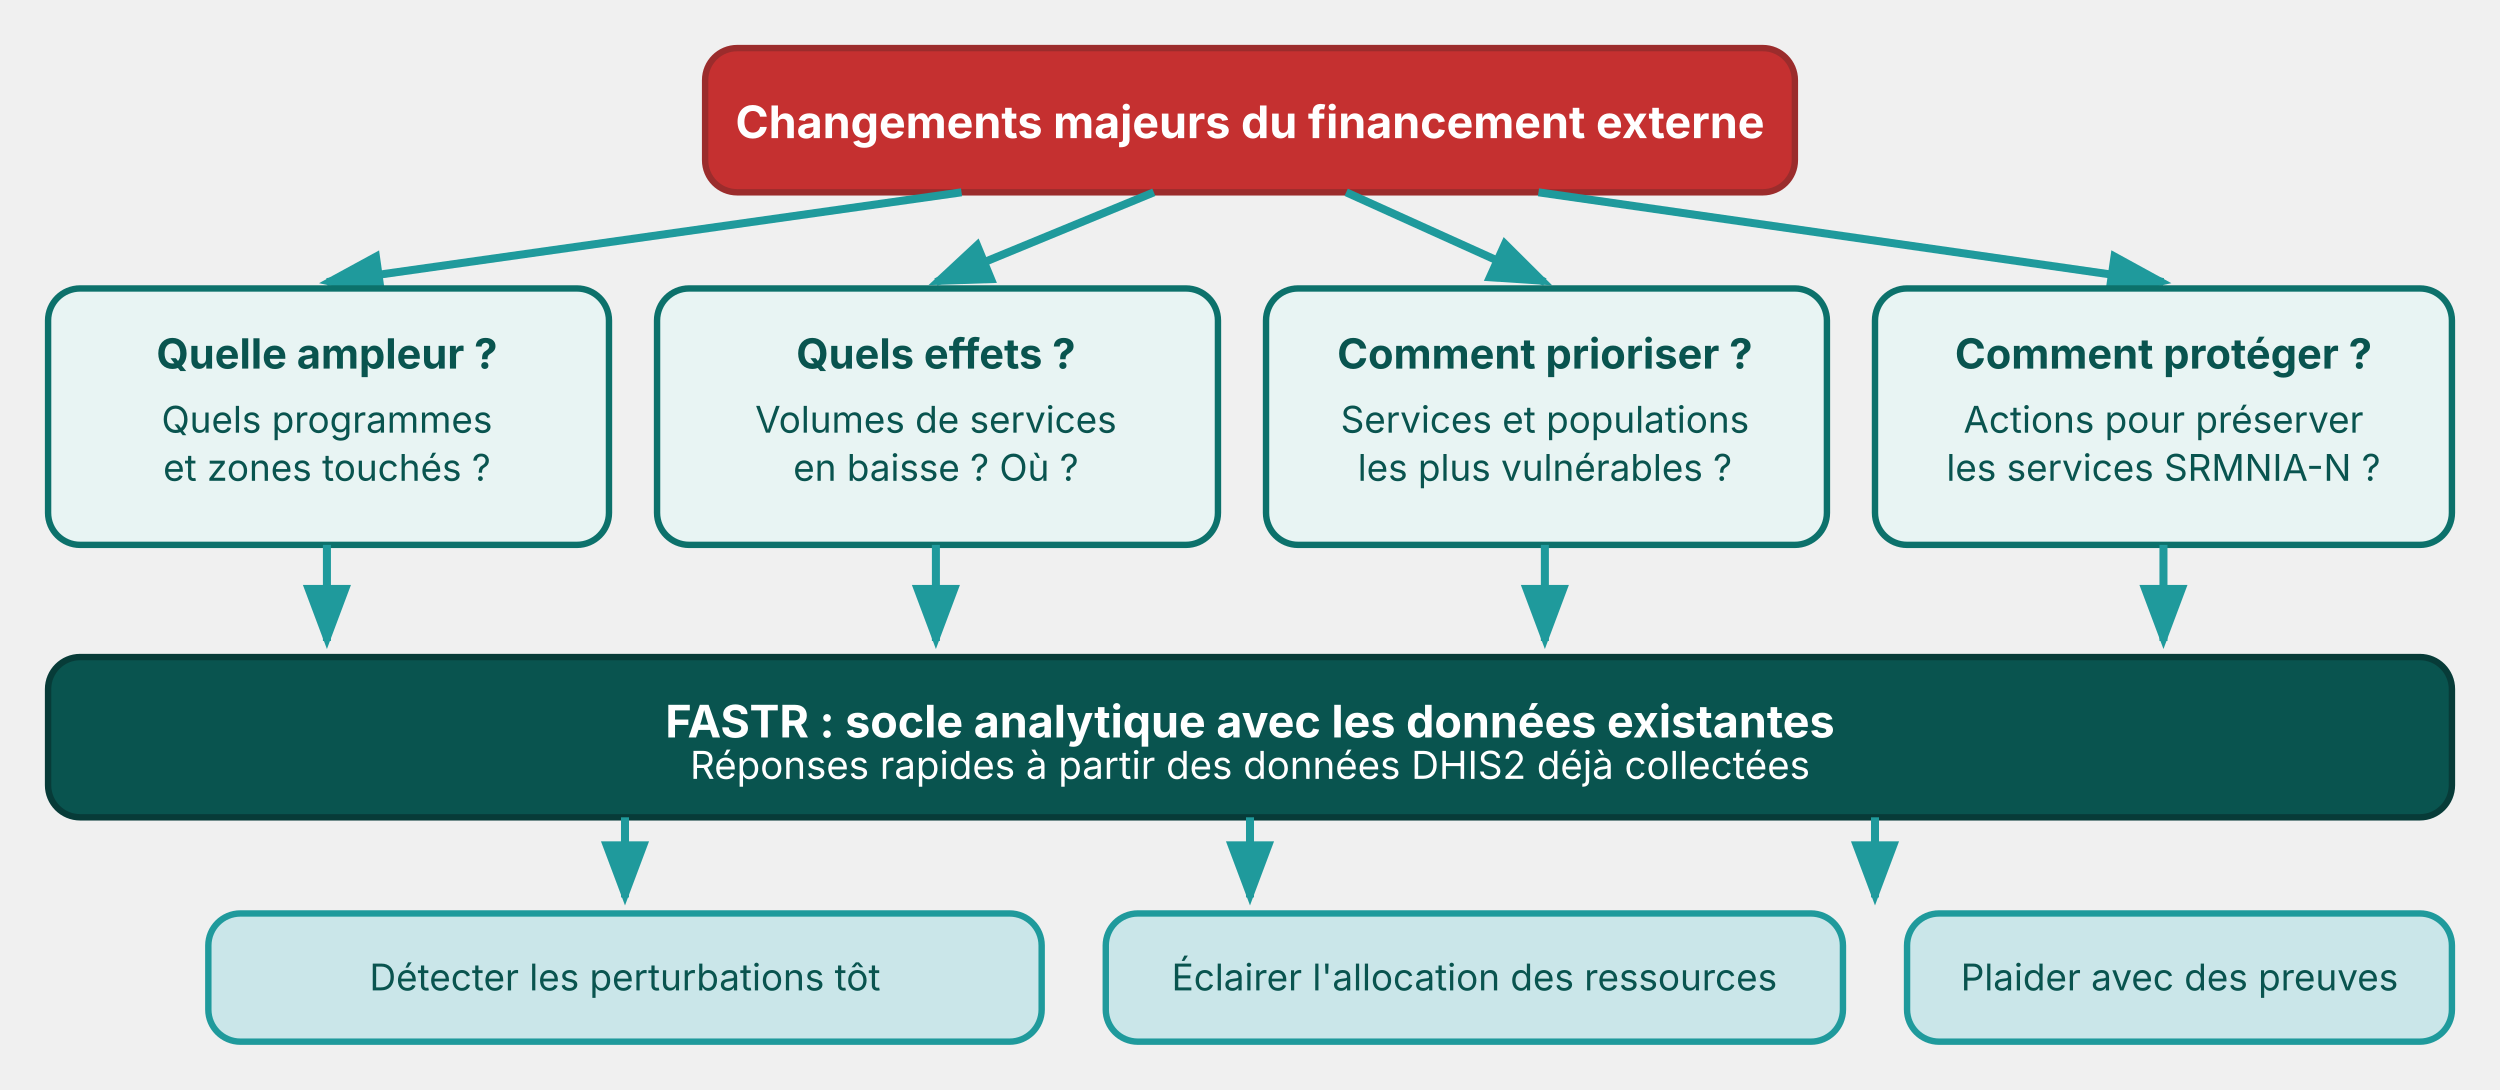
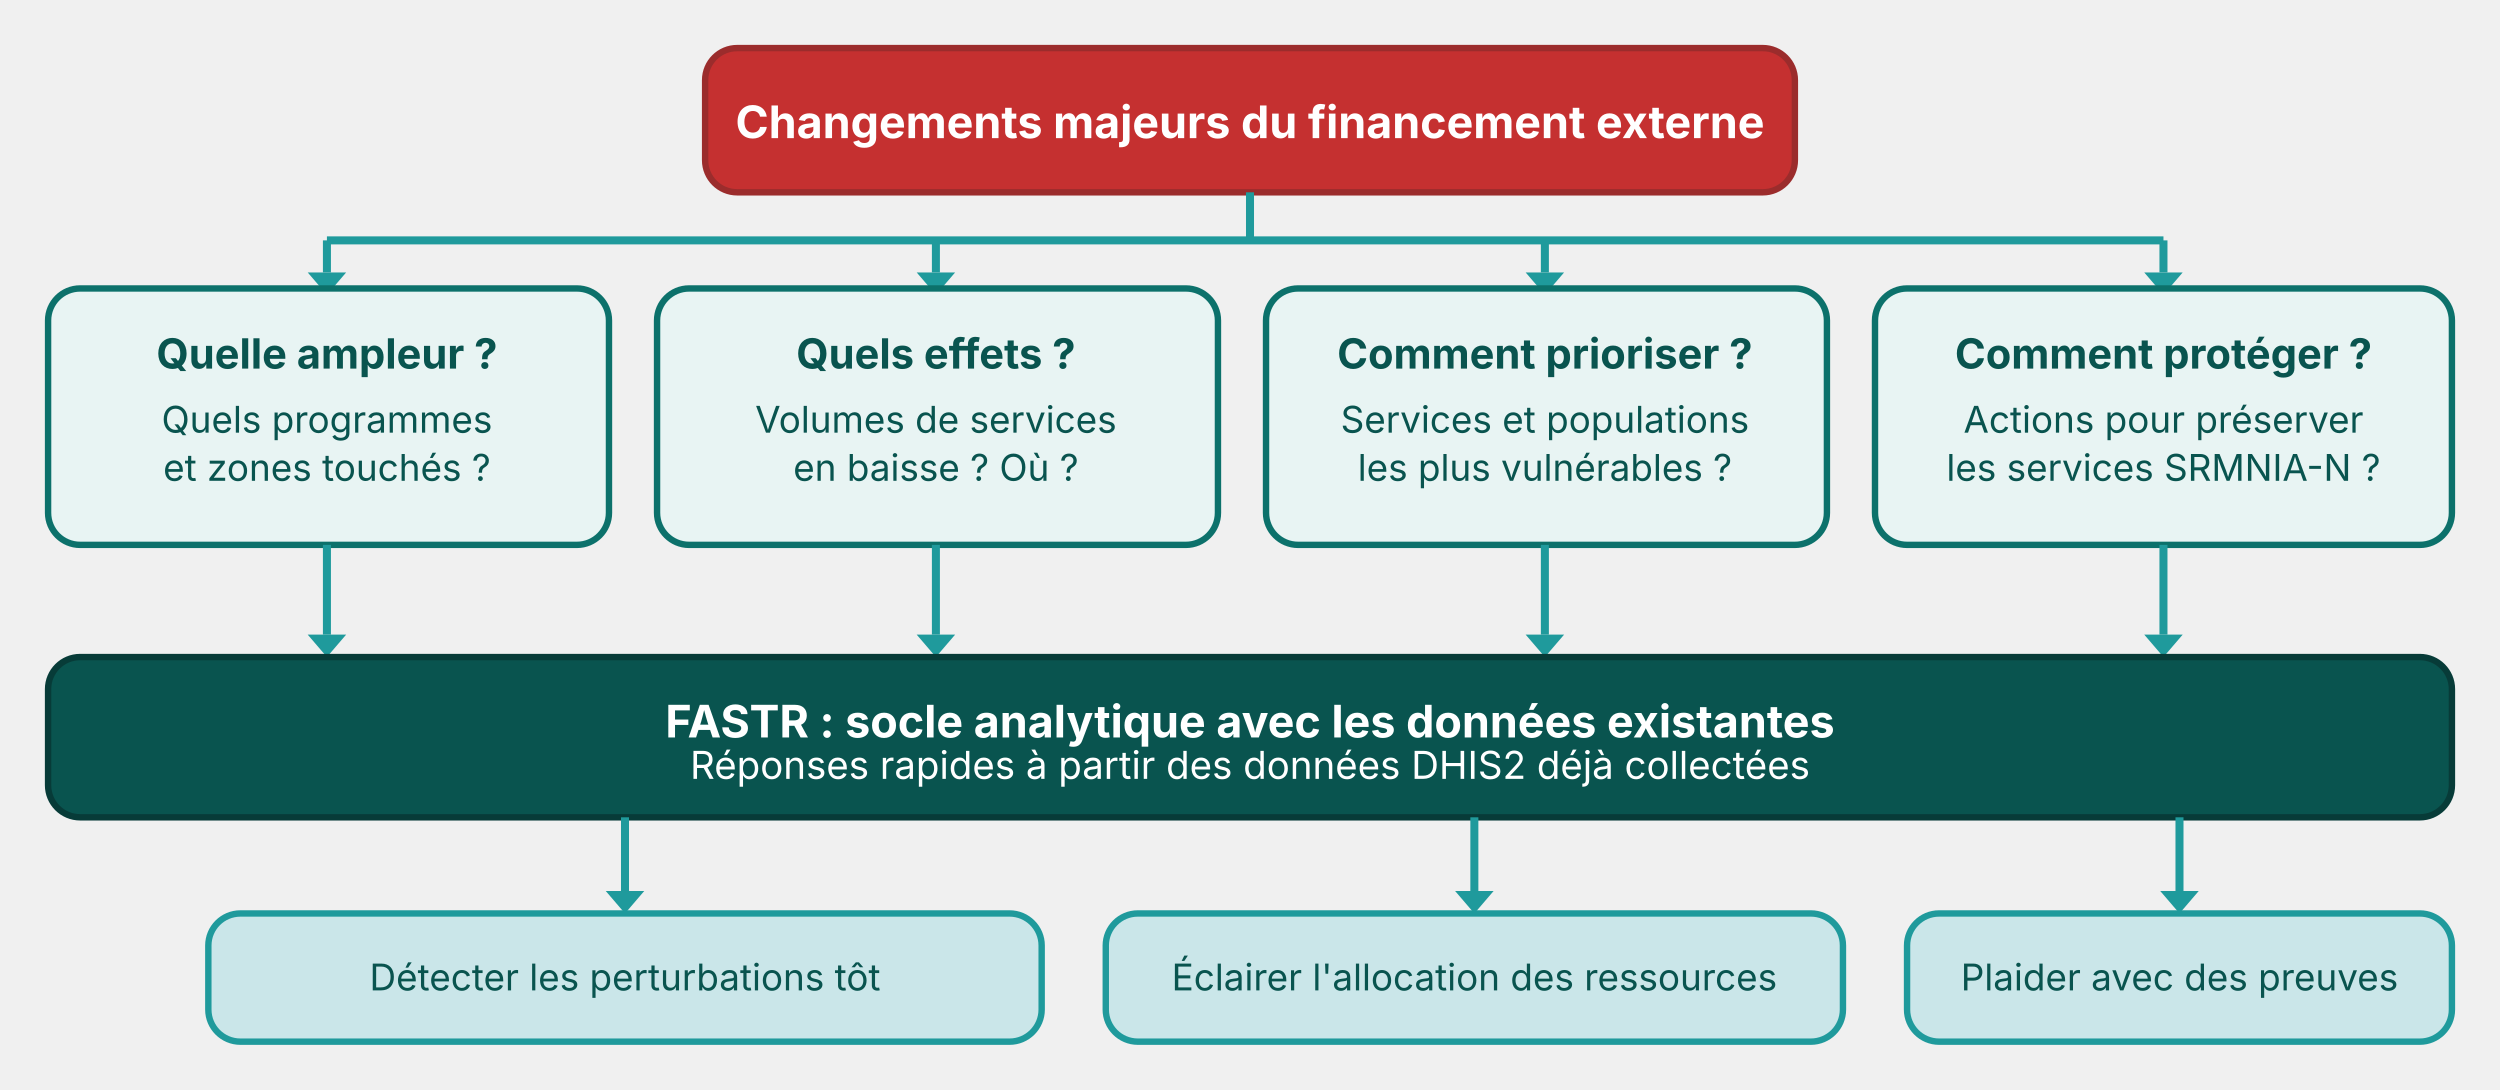
<svg xmlns="http://www.w3.org/2000/svg" viewBox="0 0 780 340">
  <defs>
    <style>
      .box { rx: 10; stroke-width: 2; }
      .box-trigger { fill: #C53030; stroke: #9B2C2C; }
      .box-q { fill: #E8F4F3; stroke: #0C716B; }
      .box-fastr { fill: #09544F; stroke: #073B38; }
      .title-text { font-family: Inter, sans-serif; font-size: 14px; font-weight: 700; fill: #fff; text-anchor: middle; dominant-baseline: central; }
      .title-dark { font-family: Inter, sans-serif; font-size: 13px; font-weight: 700; fill: #09544F; text-anchor: middle; }
      .q-text { font-family: Inter, sans-serif; font-size: 11.5px; fill: #09544F; text-anchor: middle; }
      .fastr-text { font-family: Inter, sans-serif; font-size: 12px; fill: #fff; text-anchor: middle; }
      .arrow { stroke: #1F9A9C; stroke-width: 2.5; fill: none; marker-end: url(#arr); }
    </style>
    <marker id="arr" markerWidth="8" markerHeight="6" refX="7" refY="3" orient="auto">
      <polygon points="0 0, 8 3, 0 6" fill="#1F9A9C" />
    </marker>
  </defs>
  <rect class="box box-trigger" x="220" y="15" width="340" height="45" />
  <text class="title-text" x="390" y="38">Changements majeurs du financement externe</text>
-   <line class="arrow" x1="300" y1="60" x2="102" y2="88" />
-   <line class="arrow" x1="360" y1="60" x2="292" y2="88" />
-   <line class="arrow" x1="420" y1="60" x2="482" y2="88" />
-   <line class="arrow" x1="480" y1="60" x2="675" y2="88" />
+   <line x1="390" y1="60" x2="390" y2="75" stroke="#1F9A9C" stroke-width="2.5" />
+   <line x1="102" y1="75" x2="675" y2="75" stroke="#1F9A9C" stroke-width="2.5" />
+   <line x1="102" y1="75" x2="102" y2="85" stroke="#1F9A9C" stroke-width="2.5" />
+   <line x1="292" y1="75" x2="292" y2="85" stroke="#1F9A9C" stroke-width="2.5" />
+   <line x1="482" y1="75" x2="482" y2="85" stroke="#1F9A9C" stroke-width="2.5" />
+   <line x1="675" y1="75" x2="675" y2="85" stroke="#1F9A9C" stroke-width="2.5" />
+   <polygon points="96,85 102,92 108,85" fill="#1F9A9C" />
+   <polygon points="286,85 292,92 298,85" fill="#1F9A9C" />
+   <polygon points="476,85 482,92 488,85" fill="#1F9A9C" />
+   <polygon points="669,85 675,92 681,85" fill="#1F9A9C" />
  <rect class="box box-q" x="15" y="90" width="175" height="80" />
  <text class="title-dark" x="102" y="115">Quelle ampleur ?</text>
  <text class="q-text" x="102" y="135">Quels programmes</text>
  <text class="q-text" x="102" y="150">et zones touchés ?</text>
  <rect class="box box-q" x="205" y="90" width="175" height="80" />
  <text class="title-dark" x="292" y="115">Quels effets ?</text>
  <text class="q-text" x="292" y="135">Volumes de services</text>
  <text class="q-text" x="292" y="150">en baisse ? Où ?</text>
  <rect class="box box-q" x="395" y="90" width="175" height="80" />
  <text class="title-dark" x="482" y="115">Comment prioriser ?</text>
  <text class="q-text" x="482" y="135">Services et populations</text>
  <text class="q-text" x="482" y="150">les plus vulnérables ?</text>
  <rect class="box box-q" x="585" y="90" width="180" height="80" />
  <text class="title-dark" x="675" y="115">Comment protéger ?</text>
  <text class="q-text" x="675" y="135">Actions pour préserver</text>
  <text class="q-text" x="675" y="150">les services SRMNIA-N ?</text>
-   <line class="arrow" x1="102" y1="170" x2="102" y2="200" />
-   <line class="arrow" x1="292" y1="170" x2="292" y2="200" />
-   <line class="arrow" x1="482" y1="170" x2="482" y2="200" />
-   <line class="arrow" x1="675" y1="170" x2="675" y2="200" />
+   <line x1="102" y1="170" x2="102" y2="198" stroke="#1F9A9C" stroke-width="2.5" />
+   <polygon points="96,198 102,205 108,198" fill="#1F9A9C" />
+   <line x1="292" y1="170" x2="292" y2="198" stroke="#1F9A9C" stroke-width="2.5" />
+   <polygon points="286,198 292,205 298,198" fill="#1F9A9C" />
+   <line x1="482" y1="170" x2="482" y2="198" stroke="#1F9A9C" stroke-width="2.5" />
+   <polygon points="476,198 482,205 488,198" fill="#1F9A9C" />
+   <line x1="675" y1="170" x2="675" y2="198" stroke="#1F9A9C" stroke-width="2.5" />
+   <polygon points="669,198 675,205 681,198" fill="#1F9A9C" />
  <rect class="box box-fastr" x="15" y="205" width="750" height="50" />
  <text class="title-text" x="390" y="225">FASTR : socle analytique avec les données existantes</text>
  <text class="fastr-text" x="390" y="243">Réponses rapides à partir des données DHIS2 déjà collectées</text>
-   <line class="arrow" x1="195" y1="255" x2="195" y2="280" />
-   <line class="arrow" x1="390" y1="255" x2="390" y2="280" />
-   <line class="arrow" x1="585" y1="255" x2="585" y2="280" />
+   <line x1="195" y1="255" x2="195" y2="278" stroke="#1F9A9C" stroke-width="2.5" />
+   <polygon points="189,278 195,285 201,278" fill="#1F9A9C" />
+   <line x1="460" y1="255" x2="460" y2="278" stroke="#1F9A9C" stroke-width="2.5" />
+   <polygon points="454,278 460,285 466,278" fill="#1F9A9C" />
+   <line x1="680" y1="255" x2="680" y2="278" stroke="#1F9A9C" stroke-width="2.5" />
+   <polygon points="674,278 680,285 686,278" fill="#1F9A9C" />
  <rect class="box" x="65" y="285" width="260" height="40" fill="#CAE6E9" stroke="#1F9A9C" />
  <text class="q-text" x="195" y="309">Détecter les perturbations tôt</text>
  <rect class="box" x="345" y="285" width="230" height="40" fill="#CAE6E9" stroke="#1F9A9C" />
  <text class="q-text" x="460" y="309">Éclairer l'allocation des ressources</text>
  <rect class="box" x="595" y="285" width="170" height="40" fill="#CAE6E9" stroke="#1F9A9C" />
  <text class="q-text" x="680" y="309">Plaider avec des preuves</text>
</svg>
